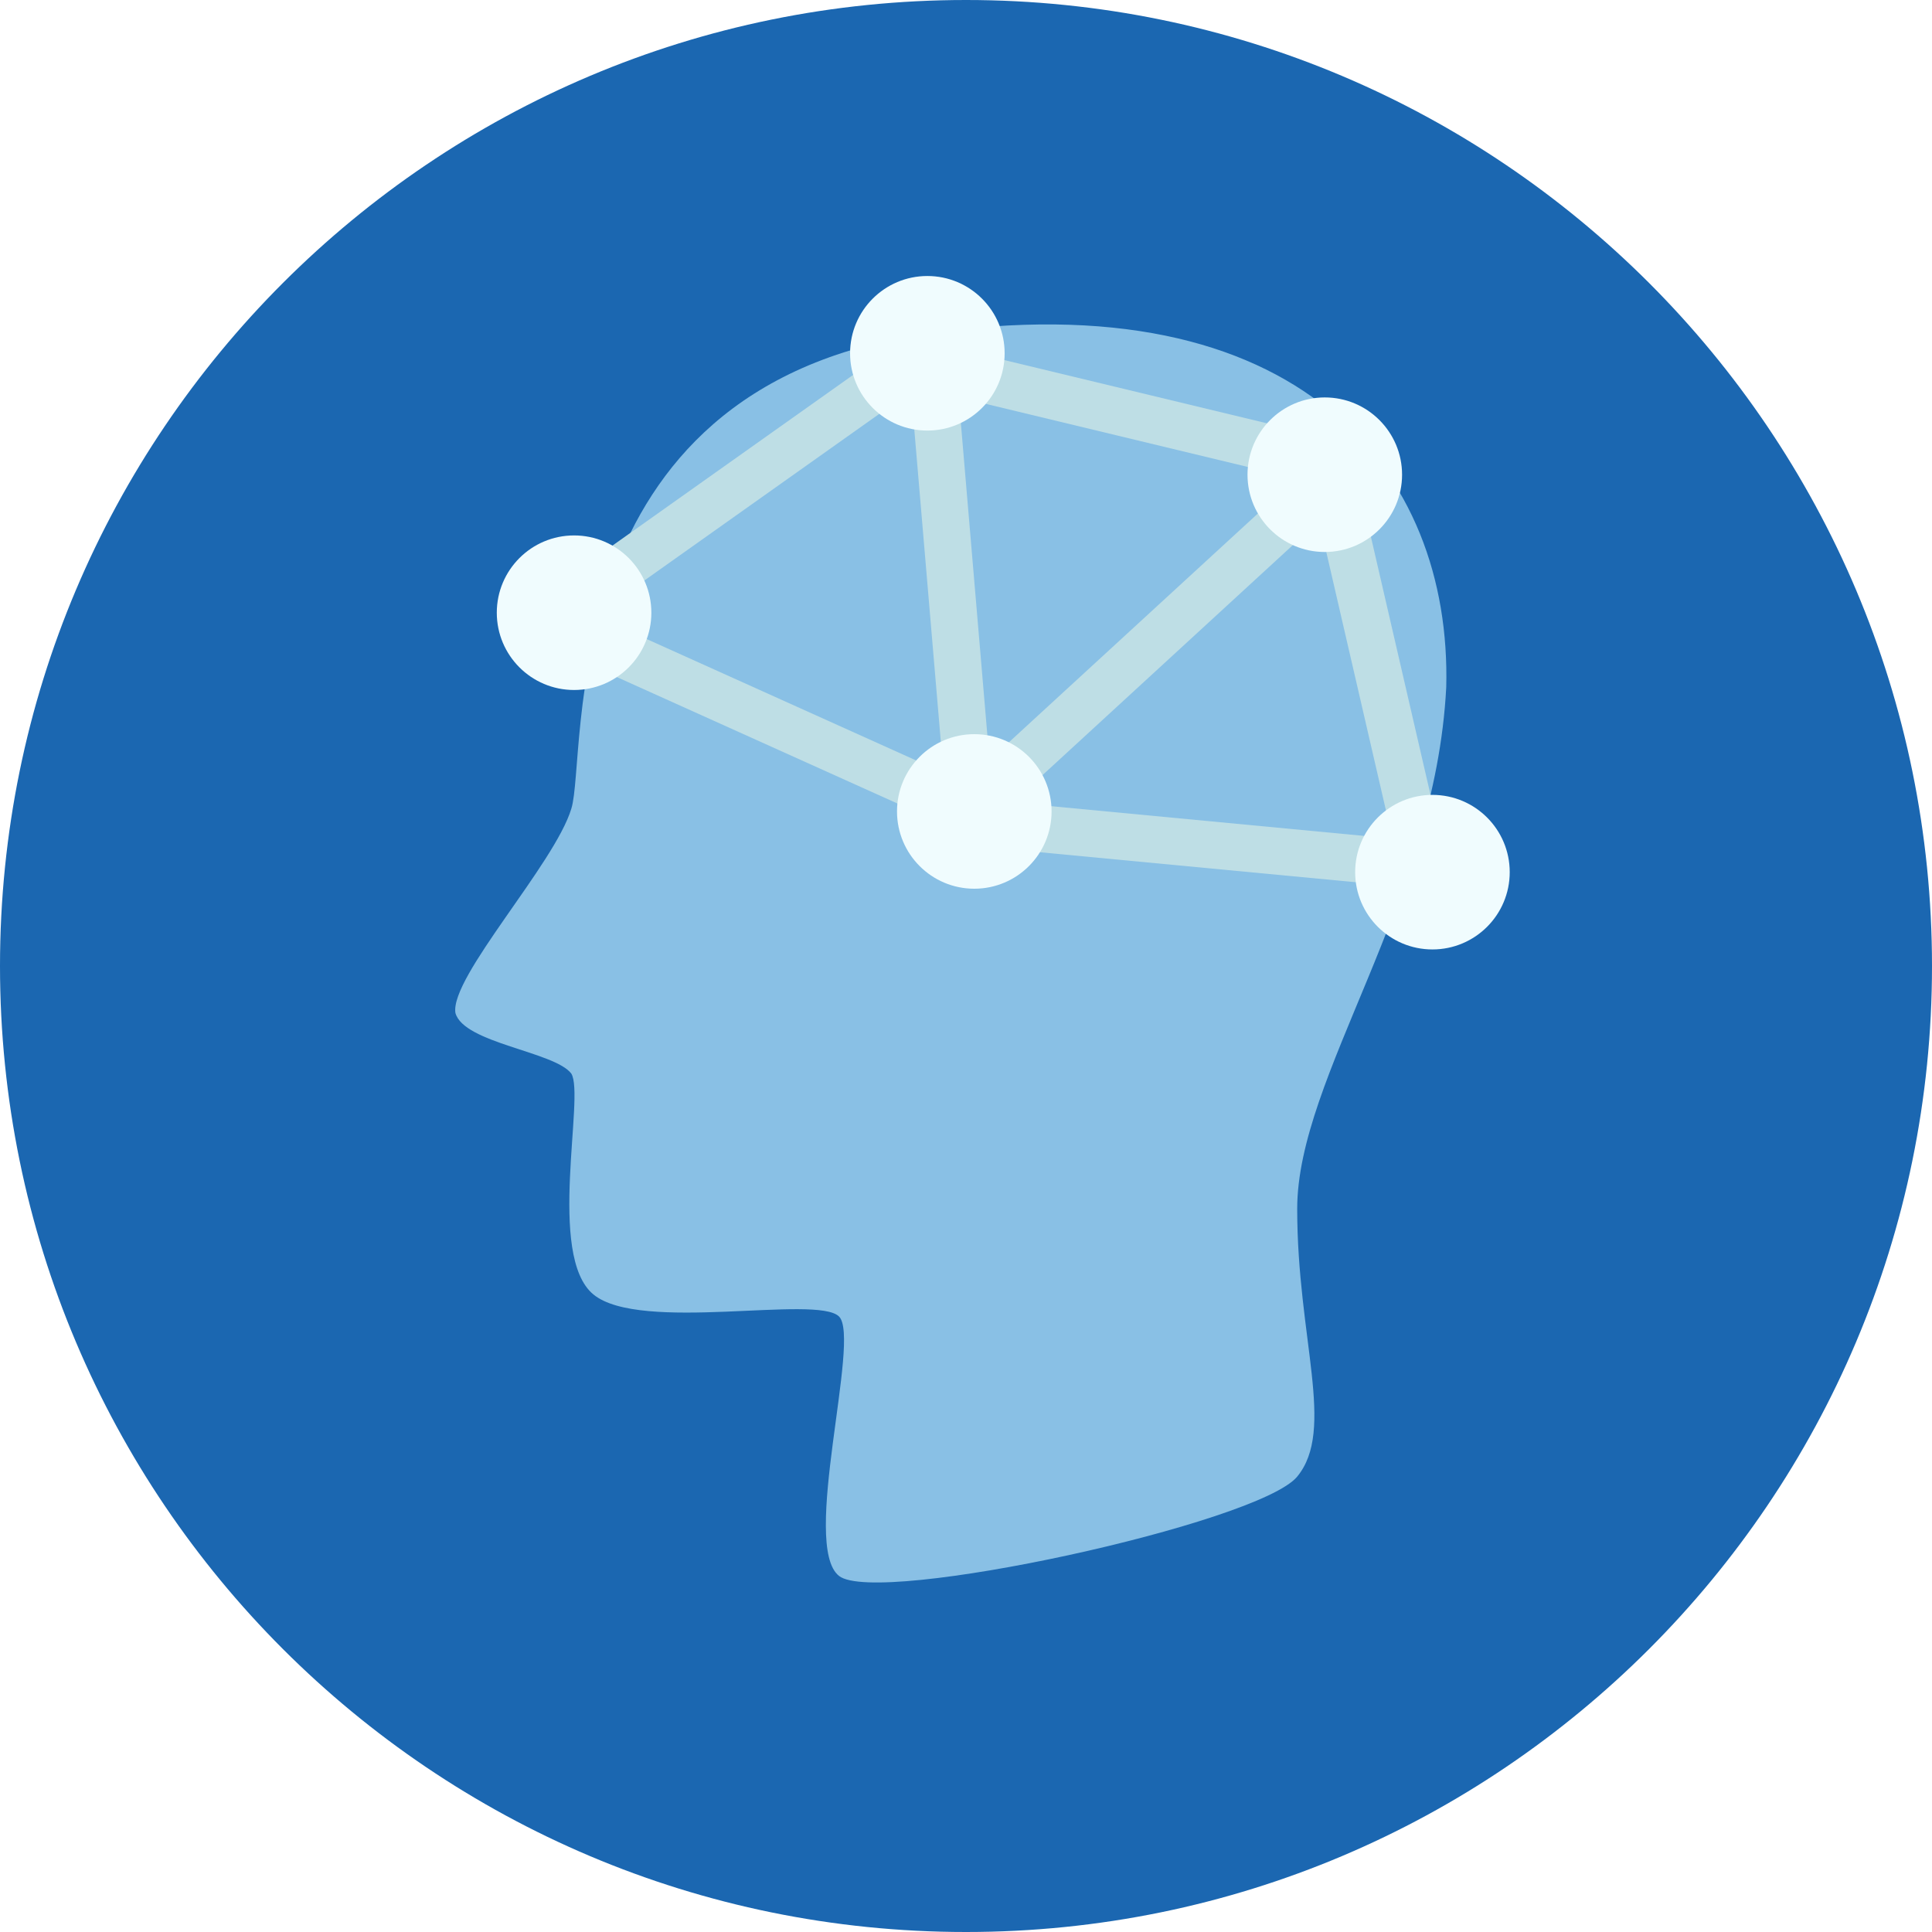
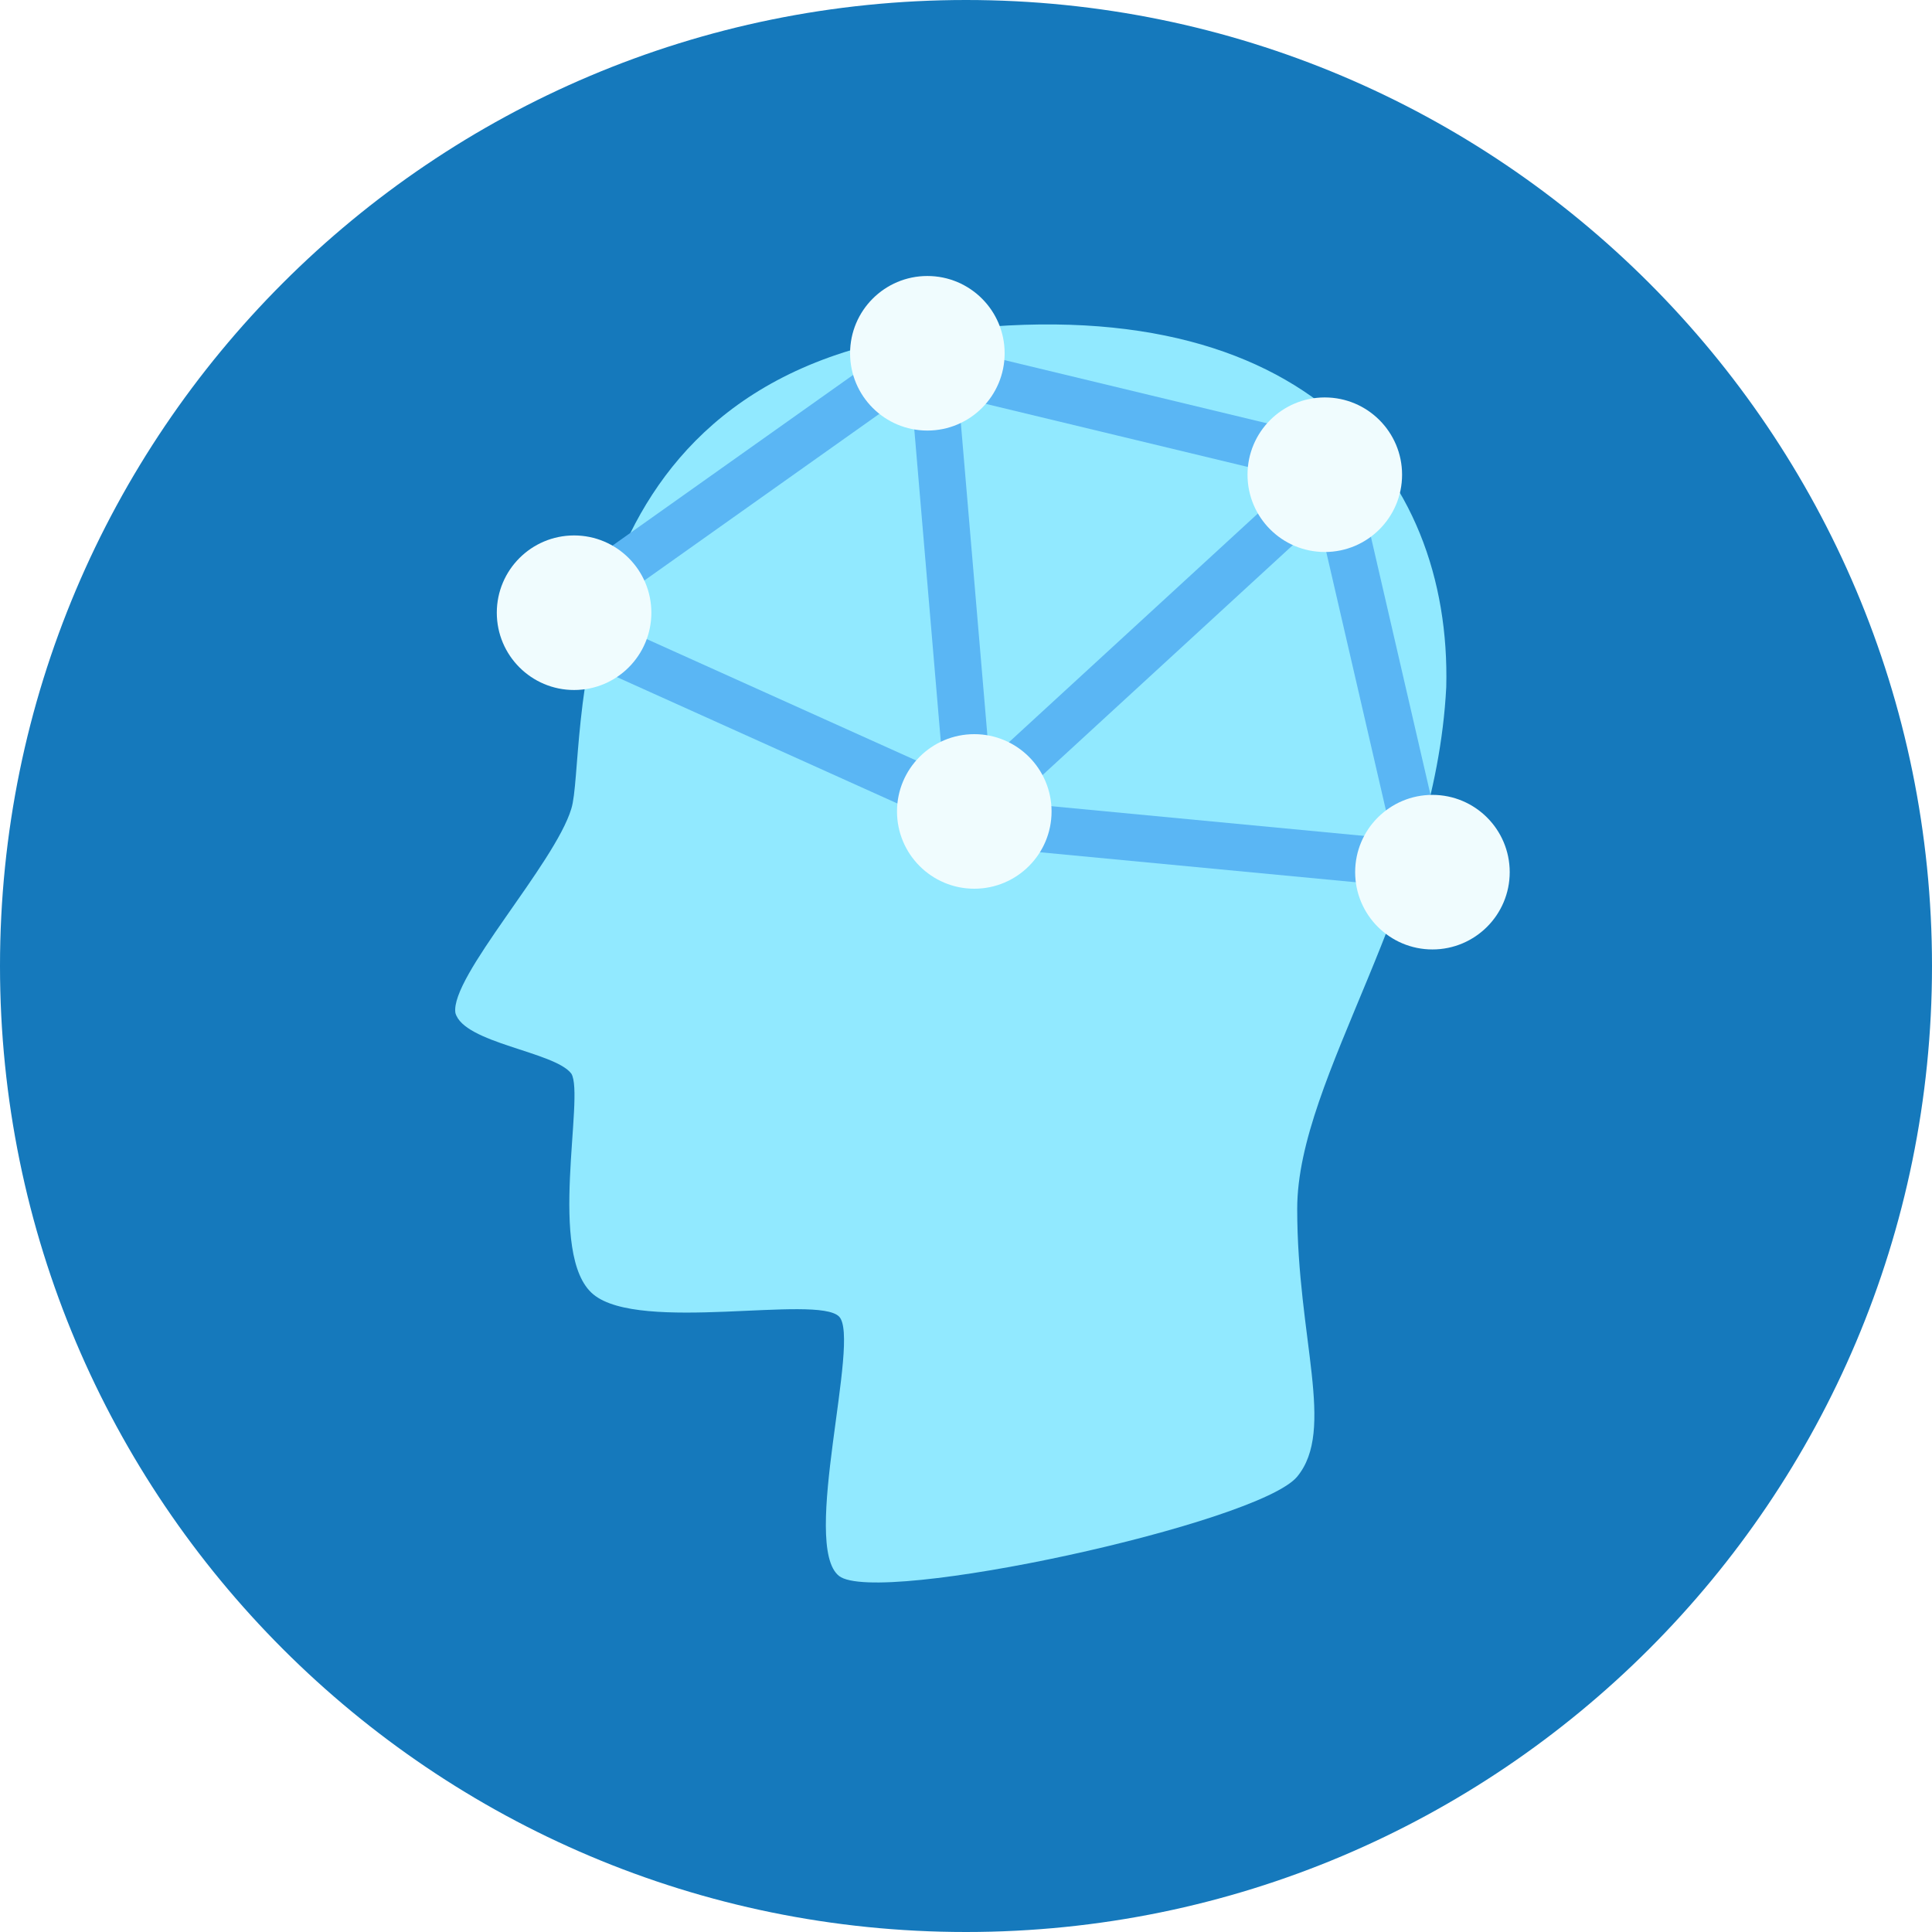
- <svg xmlns="http://www.w3.org/2000/svg" width="86" height="86" viewBox="0 0 86 86" fill="none">
-   <path d="M43 86C66.748 86 86 66.748 86 43C86 19.252 66.748 0 43 0C19.252 0 0 19.252 0 43C0 66.748 19.252 86 43 86Z" fill="#1B67B1" />
-   <path d="M25.432 35.997C26.169 33.663 24.449 17.323 41.157 14.866C57.866 12.409 64.623 21.009 64.377 30.591C63.886 40.174 57.743 47.914 57.743 53.811C57.743 59.586 59.463 63.64 57.743 65.729C56.023 67.817 39.069 71.503 37.349 70.151C35.629 68.8 38.332 59.586 37.349 58.603C36.366 57.62 28.503 59.34 26.414 57.62C24.326 55.9 26.046 48.774 25.432 47.791C24.694 46.809 20.64 46.44 20.272 45.089C20.026 43.492 24.694 38.454 25.432 35.997Z" fill="#89C0E5" />
-   <path d="M42.669 17.631L40.587 17.808L41.971 34.089L44.052 33.912L42.669 17.631Z" fill="#BEDEE5" />
-   <path d="M40.694 17.321L39.486 15.618L26.157 25.07L27.366 26.774L40.694 17.321Z" fill="#BEDEE5" />
-   <path d="M41.202 36.332L42.06 34.427L27.162 27.715L26.304 29.619L41.202 36.332Z" fill="#BEDEE5" />
-   <path d="M61.197 39.352L61.394 37.273L45.128 35.728L44.93 37.807L61.197 39.352Z" fill="#BEDEE5" />
-   <path d="M58.214 21.428L58.703 19.398L42.817 15.574L42.328 17.604L58.214 21.428Z" fill="#BEDEE5" />
-   <path d="M59.593 22.386L58.18 20.848L43.795 34.065L45.208 35.603L59.593 22.386Z" fill="#BEDEE5" />
-   <path d="M60.551 21.847L58.517 22.317L62.193 38.237L64.228 37.767L60.551 21.847Z" fill="#BEDEE5" />
-   <path d="M25.554 30.714C27.454 30.714 28.994 29.174 28.994 27.274C28.994 25.374 27.454 23.834 25.554 23.834C23.654 23.834 22.114 25.374 22.114 27.274C22.114 29.174 23.654 30.714 25.554 30.714Z" fill="#F0FCFE" />
-   <path d="M41.28 19.166C43.18 19.166 44.72 17.626 44.72 15.726C44.72 13.826 43.18 12.286 41.28 12.286C39.38 12.286 37.84 13.826 37.84 15.726C37.84 17.626 39.38 19.166 41.28 19.166Z" fill="#F0FCFE" />
-   <path d="M43.369 39.56C45.269 39.56 46.809 38.02 46.809 36.12C46.809 34.22 45.269 32.68 43.369 32.68C41.469 32.68 39.929 34.22 39.929 36.12C39.929 38.02 41.469 39.56 43.369 39.56Z" fill="#F0FCFE" />
-   <path d="M58.971 24.571C60.871 24.571 62.411 23.031 62.411 21.131C62.411 19.232 60.871 17.691 58.971 17.691C57.071 17.691 55.531 19.232 55.531 21.131C55.531 23.031 57.071 24.571 58.971 24.571Z" fill="#F0FCFE" />
-   <path d="M63.763 42.263C65.663 42.263 67.203 40.723 67.203 38.823C67.203 36.923 65.663 35.383 63.763 35.383C61.863 35.383 60.323 36.923 60.323 38.823C60.323 40.723 61.863 42.263 63.763 42.263Z" fill="#F0FCFE" />
+ <svg xmlns="http://www.w3.org/2000/svg" width="174" height="174" viewBox="0 0 174 174" fill="none">
+   <path d="M87 174C135.049 174 174 135.049 174 87C174 38.951 135.049 0 87 0C38.951 0 0 38.951 0 87C0 135.049 38.951 174 87 174Z" fill="#1579BC" />
+   <path d="M51.455 72.831C52.946 68.109 49.466 35.049 83.272 30.077C117.077 25.106 130.749 42.506 130.252 61.894C129.257 81.283 116.829 96.943 116.829 108.874C116.829 120.557 120.309 128.76 116.829 132.986C113.349 137.211 79.046 144.669 75.566 141.934C72.086 139.2 77.555 120.557 75.566 118.569C73.577 116.58 57.669 120.06 53.443 116.58C49.217 113.1 52.697 98.683 51.455 96.694C49.963 94.706 41.76 93.96 41.014 91.226C40.517 87.994 49.963 77.803 51.455 72.831Z" fill="#91E9FF" />
+   <path d="M86.329 35.672L82.119 36.029L84.917 68.97L89.128 68.612L86.329 35.672Z" fill="#5AB6F4" />
+   <path d="M82.335 35.045L79.89 31.599L52.923 50.724L55.368 54.171L82.335 35.045Z" fill="#5AB6F4" />
+   <path d="M83.361 73.508L85.097 69.656L54.956 56.075L53.22 59.927L83.361 73.508Z" fill="#5AB6F4" />
+   <path d="M123.816 79.62L124.216 75.413L91.305 72.286L90.905 76.493L123.816 79.62Z" fill="#5AB6F4" />
+   <path d="M117.782 43.354L118.771 39.246L86.63 31.51L85.641 35.618L117.782 43.354Z" fill="#5AB6F4" />
+   <path d="M120.572 45.292L117.713 42.18L88.609 68.921L91.468 72.033L120.572 45.292Z" fill="#5AB6F4" />
+   <path d="M122.511 44.202L118.394 45.153L125.833 77.363L129.95 76.412L122.511 44.202Z" fill="#5AB6F4" />
+   <path d="M51.703 62.143C55.547 62.143 58.663 59.027 58.663 55.183C58.663 51.339 55.547 48.223 51.703 48.223C47.859 48.223 44.743 51.339 44.743 55.183C44.743 59.027 47.859 62.143 51.703 62.143Z" fill="#F0FCFE" />
+   <path d="M83.52 38.777C87.364 38.777 90.48 35.661 90.48 31.817C90.48 27.973 87.364 24.857 83.52 24.857C79.676 24.857 76.56 27.973 76.56 31.817C76.56 35.661 79.676 38.777 83.52 38.777Z" fill="#F0FCFE" />
+   <path d="M87.746 80.04C91.59 80.04 94.706 76.924 94.706 73.08C94.706 69.236 91.59 66.12 87.746 66.12C83.902 66.12 80.786 69.236 80.786 73.08C80.786 76.924 83.902 80.04 87.746 80.04Z" fill="#F0FCFE" />
+   <path d="M119.314 49.714C123.158 49.714 126.274 46.598 126.274 42.754C126.274 38.91 123.158 35.794 119.314 35.794C115.47 35.794 112.354 38.91 112.354 42.754C112.354 46.598 115.47 49.714 119.314 49.714Z" fill="#F0FCFE" />
+   <path d="M129.008 85.509C132.852 85.509 135.968 82.392 135.968 78.549C135.968 74.705 132.852 71.589 129.008 71.589C125.164 71.589 122.048 74.705 122.048 78.549C122.048 82.392 125.164 85.509 129.008 85.509Z" fill="#F0FCFE" />
</svg>
